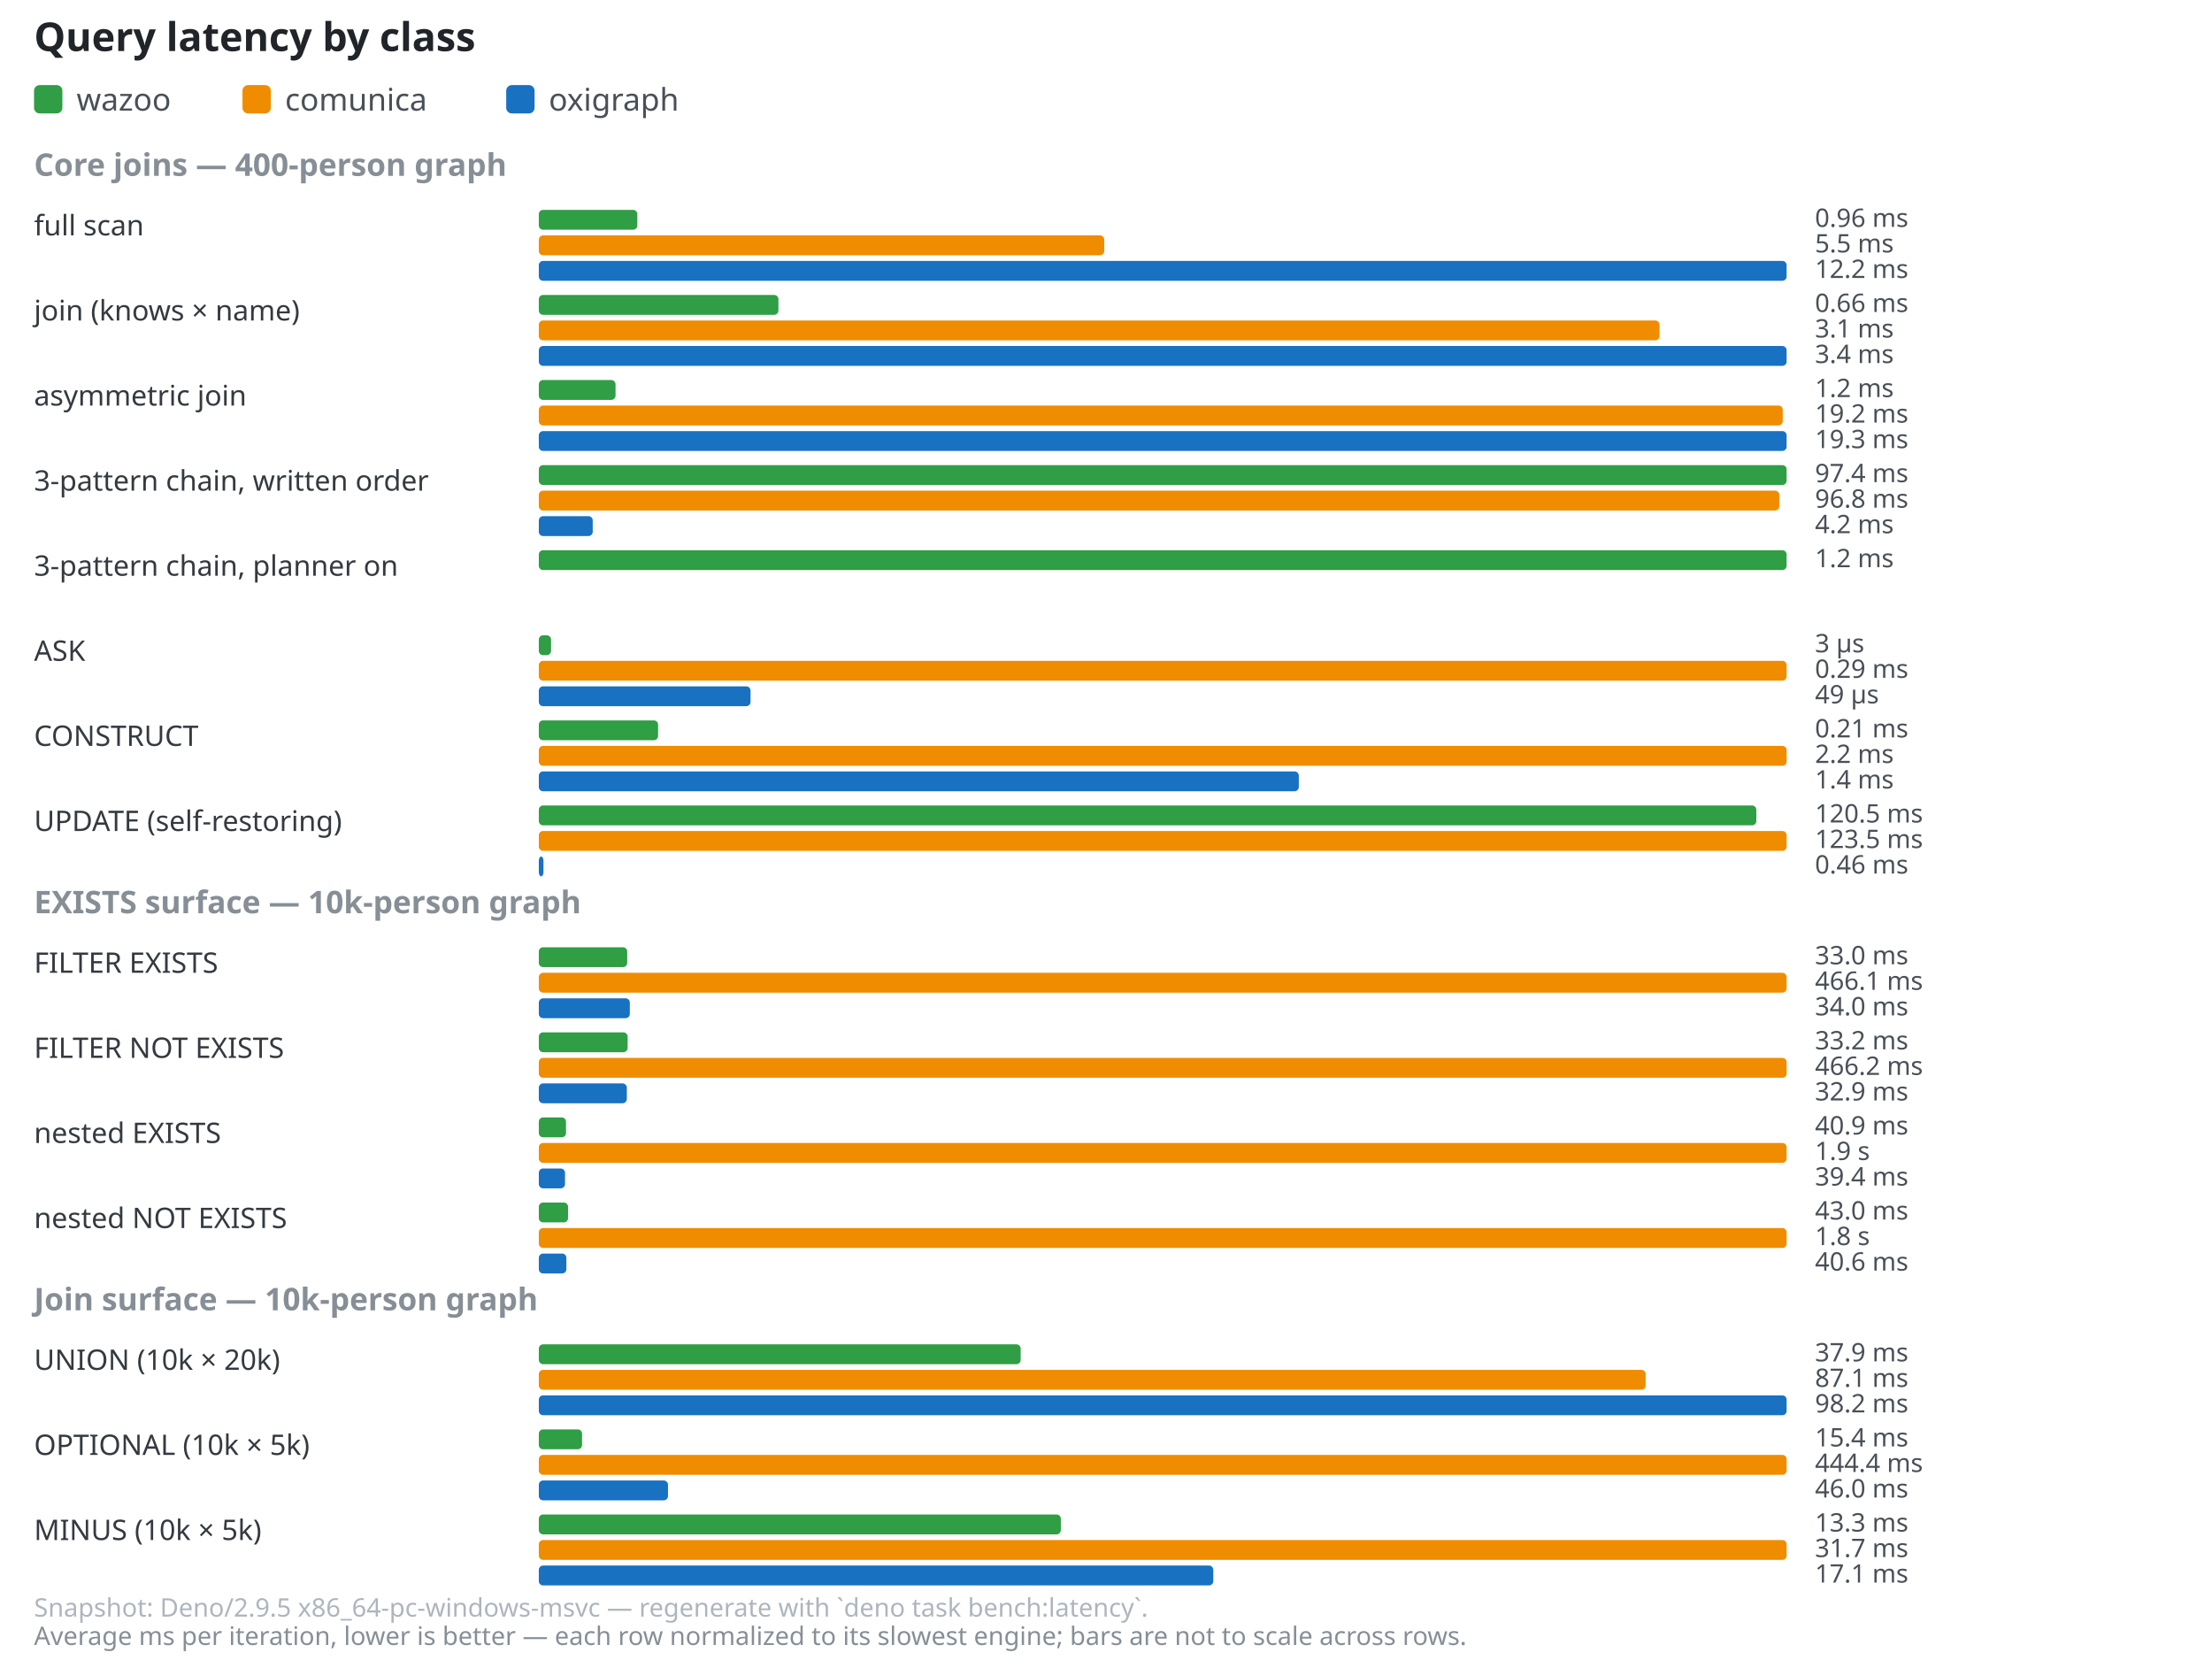
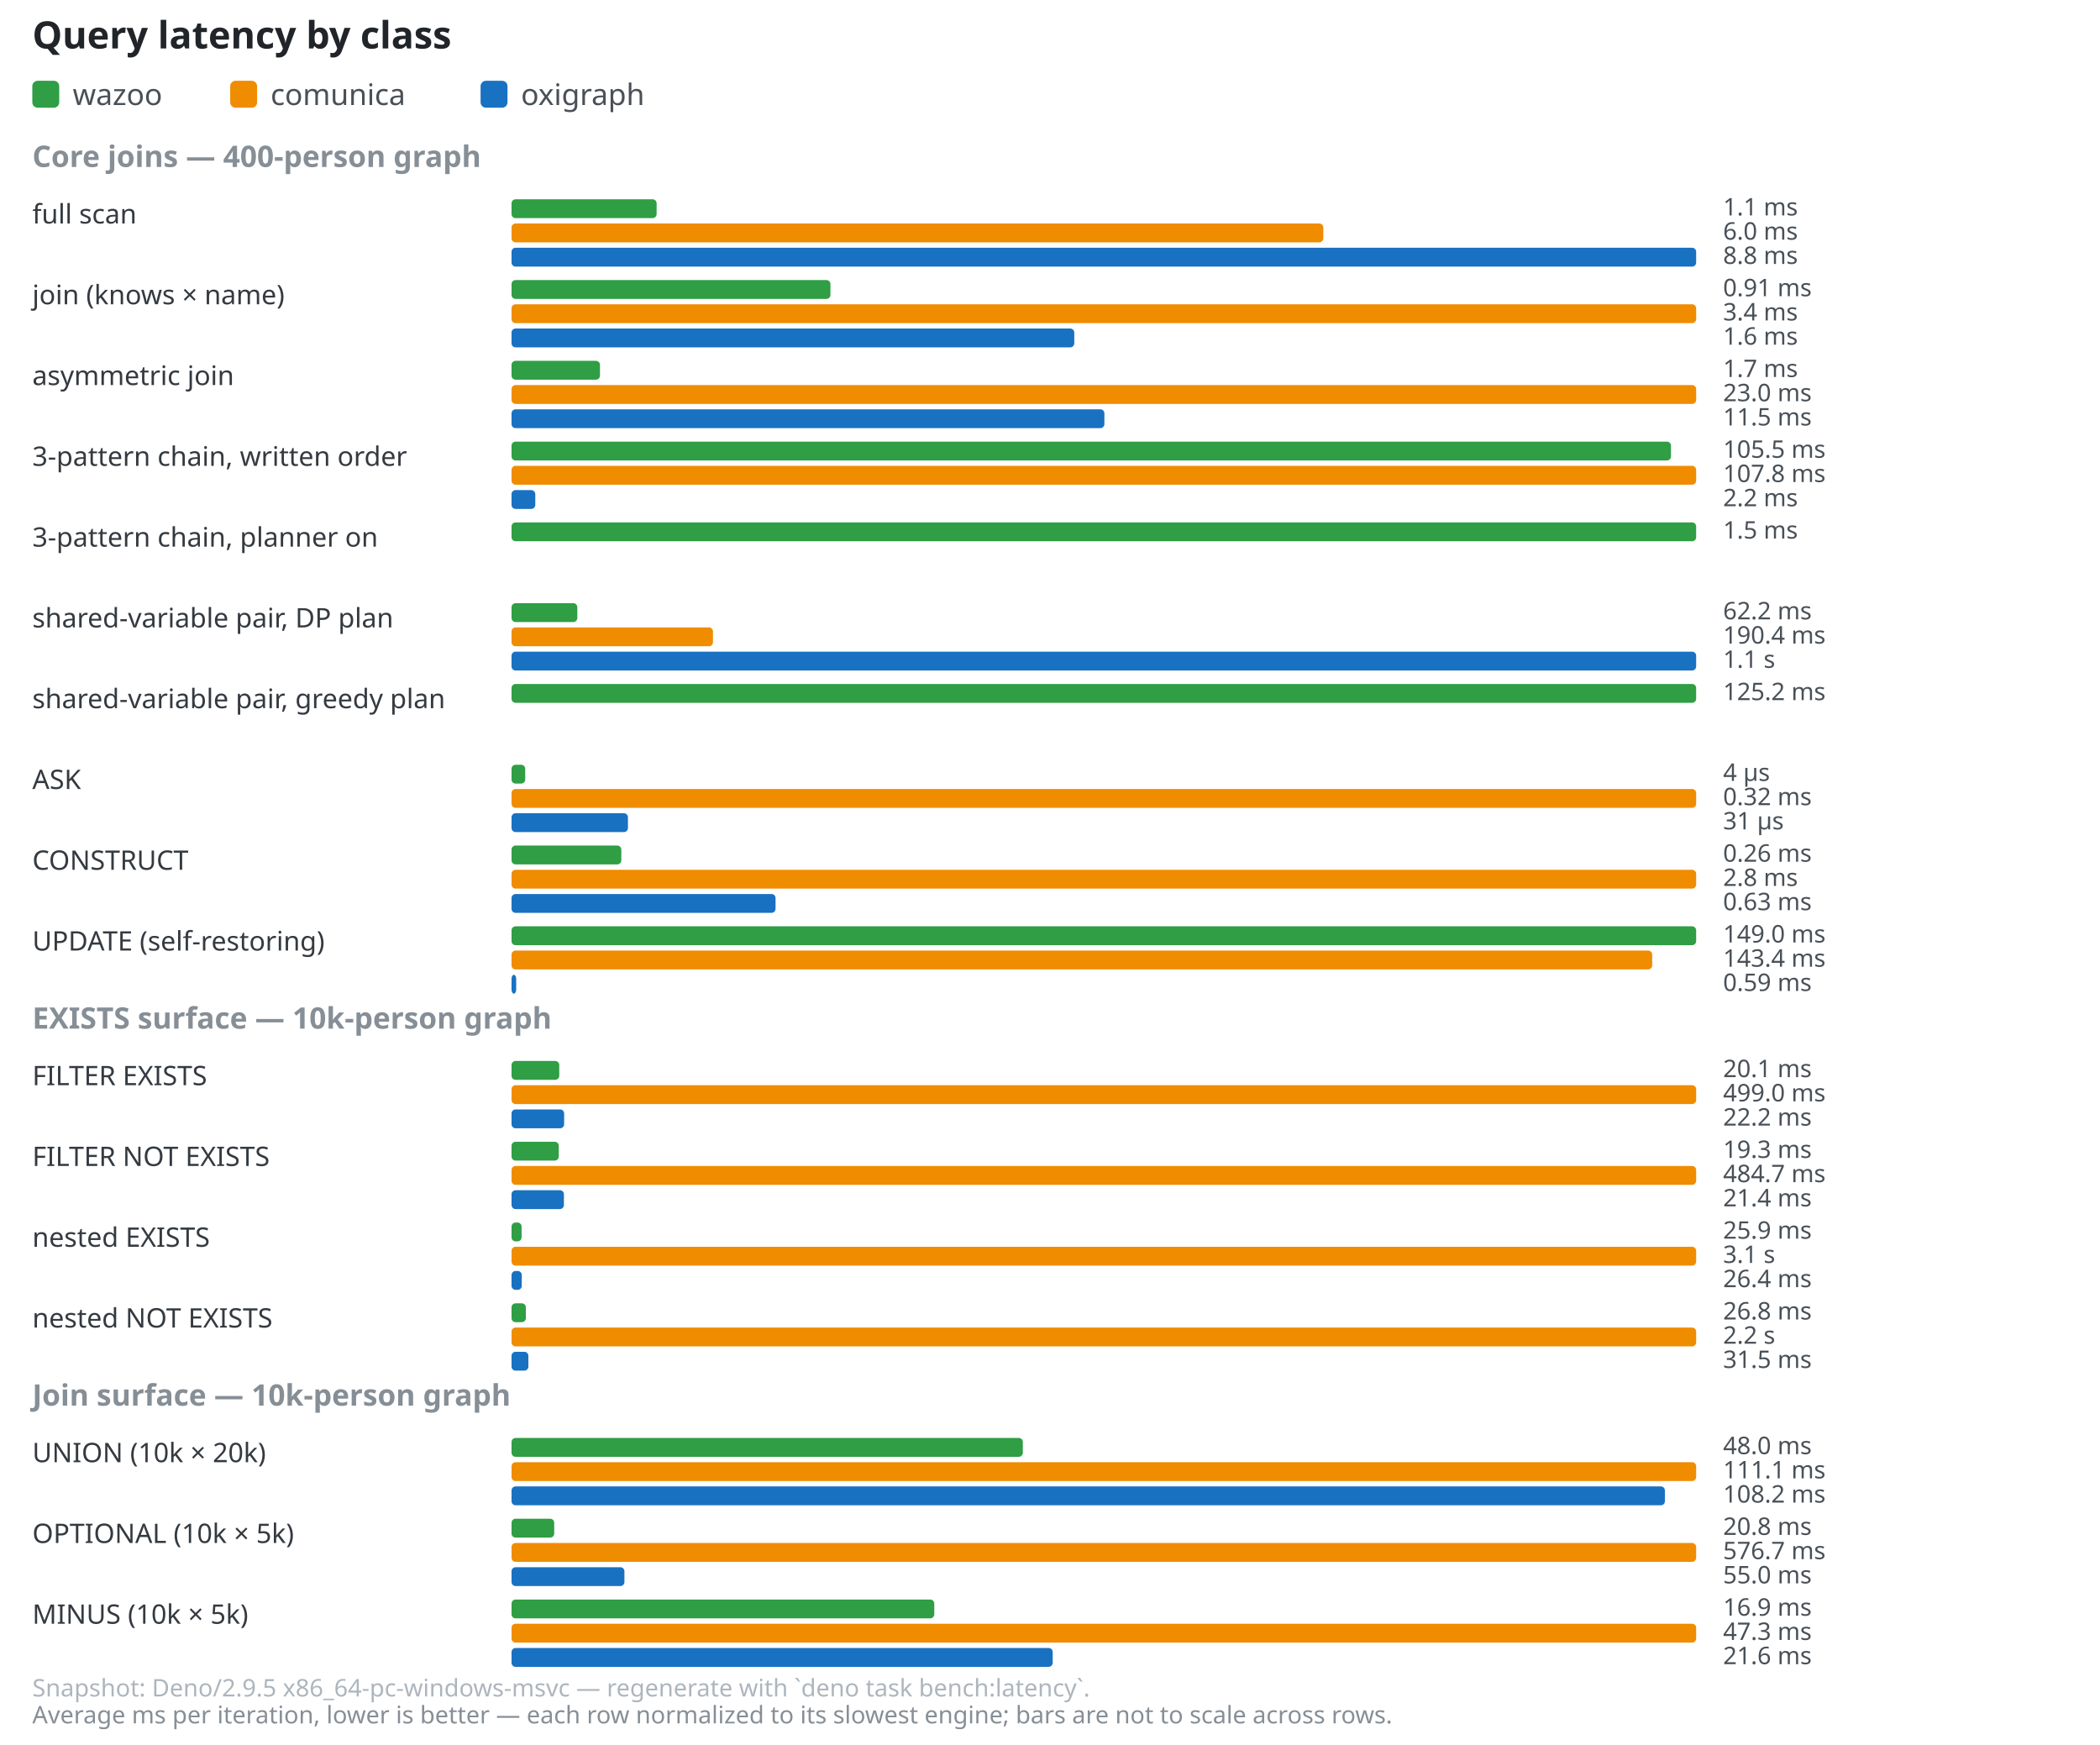
- <svg xmlns="http://www.w3.org/2000/svg" width="780" height="588" viewBox="0 0 780 588" font-family="ui-sans-serif, system-ui, sans-serif">
+ <svg xmlns="http://www.w3.org/2000/svg" width="780" height="648" viewBox="0 0 780 648" font-family="ui-sans-serif, system-ui, sans-serif">
  <text x="12" y="18" font-size="14" font-weight="600" fill="#212529">Query latency by class</text>
  <rect x="12" y="30" width="10" height="10" rx="2" fill="#2f9e44" />
  <text x="27" y="39" font-size="11" fill="#495057">wazoo</text>
  <rect x="85.5" y="30" width="10" height="10" rx="2" fill="#f08c00" />
  <text x="100.5" y="39" font-size="11" fill="#495057">comunica</text>
  <rect x="178.5" y="30" width="10" height="10" rx="2" fill="#1971c2" />
  <text x="193.5" y="39" font-size="11" fill="#495057">oxigraph</text>
  <text x="12" y="62" font-size="11" font-weight="600" fill="#868e96">Core joins — 400-person graph</text>
  <text x="12" y="83" font-size="10" fill="#343a40">full scan</text>
-   <rect x="190" y="74" width="34.733" height="7" rx="1.5" fill="#2f9e44" />
-   <text x="640" y="80" font-size="9" fill="#495057">0.96 ms</text>
-   <rect x="190" y="83" width="199.38" height="7" rx="1.5" fill="#f08c00" />
-   <text x="640" y="89" font-size="9" fill="#495057">5.5 ms</text>
+   <rect x="190" y="74" width="53.891" height="7" rx="1.5" fill="#2f9e44" />
+   <text x="640" y="80" font-size="9" fill="#495057">1.1 ms</text>
+   <rect x="190" y="83" width="301.519" height="7" rx="1.5" fill="#f08c00" />
+   <text x="640" y="89" font-size="9" fill="#495057">6.0 ms</text>
  <rect x="190" y="92" width="440" height="7" rx="1.5" fill="#1971c2" />
-   <text x="640" y="98" font-size="9" fill="#495057">12.2 ms</text>
+   <text x="640" y="98" font-size="9" fill="#495057">8.8 ms</text>
  <text x="12" y="113" font-size="10" fill="#343a40">join (knows × name)</text>
-   <rect x="190" y="104" width="84.494" height="7" rx="1.5" fill="#2f9e44" />
-   <text x="640" y="110" font-size="9" fill="#495057">0.66 ms</text>
-   <rect x="190" y="113" width="395.184" height="7" rx="1.5" fill="#f08c00" />
-   <text x="640" y="119" font-size="9" fill="#495057">3.1 ms</text>
-   <rect x="190" y="122" width="440" height="7" rx="1.5" fill="#1971c2" />
-   <text x="640" y="128" font-size="9" fill="#495057">3.4 ms</text>
+   <rect x="190" y="104" width="118.449" height="7" rx="1.5" fill="#2f9e44" />
+   <text x="640" y="110" font-size="9" fill="#495057">0.91 ms</text>
+   <rect x="190" y="113" width="440" height="7" rx="1.5" fill="#f08c00" />
+   <text x="640" y="119" font-size="9" fill="#495057">3.4 ms</text>
+   <rect x="190" y="122" width="209.016" height="7" rx="1.5" fill="#1971c2" />
+   <text x="640" y="128" font-size="9" fill="#495057">1.6 ms</text>
  <text x="12" y="143" font-size="10" fill="#343a40">asymmetric join</text>
-   <rect x="190" y="134" width="27.056" height="7" rx="1.5" fill="#2f9e44" />
-   <text x="640" y="140" font-size="9" fill="#495057">1.2 ms</text>
-   <rect x="190" y="143" width="438.641" height="7" rx="1.5" fill="#f08c00" />
-   <text x="640" y="149" font-size="9" fill="#495057">19.2 ms</text>
-   <rect x="190" y="152" width="440" height="7" rx="1.5" fill="#1971c2" />
-   <text x="640" y="158" font-size="9" fill="#495057">19.3 ms</text>
+   <rect x="190" y="134" width="32.848" height="7" rx="1.5" fill="#2f9e44" />
+   <text x="640" y="140" font-size="9" fill="#495057">1.7 ms</text>
+   <rect x="190" y="143" width="440" height="7" rx="1.5" fill="#f08c00" />
+   <text x="640" y="149" font-size="9" fill="#495057">23.0 ms</text>
+   <rect x="190" y="152" width="220.201" height="7" rx="1.5" fill="#1971c2" />
+   <text x="640" y="158" font-size="9" fill="#495057">11.5 ms</text>
  <text x="12" y="173" font-size="10" fill="#343a40">3-pattern chain, written order</text>
-   <rect x="190" y="164" width="440" height="7" rx="1.5" fill="#2f9e44" />
-   <text x="640" y="170" font-size="9" fill="#495057">97.4 ms</text>
-   <rect x="190" y="173" width="437.422" height="7" rx="1.5" fill="#f08c00" />
-   <text x="640" y="179" font-size="9" fill="#495057">96.8 ms</text>
-   <rect x="190" y="182" width="19.01" height="7" rx="1.5" fill="#1971c2" />
-   <text x="640" y="188" font-size="9" fill="#495057">4.2 ms</text>
+   <rect x="190" y="164" width="430.652" height="7" rx="1.5" fill="#2f9e44" />
+   <text x="640" y="170" font-size="9" fill="#495057">105.5 ms</text>
+   <rect x="190" y="173" width="440" height="7" rx="1.5" fill="#f08c00" />
+   <text x="640" y="179" font-size="9" fill="#495057">107.8 ms</text>
+   <rect x="190" y="182" width="8.818" height="7" rx="1.5" fill="#1971c2" />
+   <text x="640" y="188" font-size="9" fill="#495057">2.2 ms</text>
  <text x="12" y="203" font-size="10" fill="#343a40">3-pattern chain, planner on</text>
  <rect x="190" y="194" width="440" height="7" rx="1.5" fill="#2f9e44" />
-   <text x="640" y="200" font-size="9" fill="#495057">1.2 ms</text>
-   <text x="12" y="233" font-size="10" fill="#343a40">ASK</text>
-   <rect x="190" y="224" width="4.315" height="7" rx="1.5" fill="#2f9e44" />
-   <text x="640" y="230" font-size="9" fill="#495057">3 µs</text>
-   <rect x="190" y="233" width="440" height="7" rx="1.5" fill="#f08c00" />
-   <text x="640" y="239" font-size="9" fill="#495057">0.29 ms</text>
-   <rect x="190" y="242" width="74.653" height="7" rx="1.5" fill="#1971c2" />
-   <text x="640" y="248" font-size="9" fill="#495057">49 µs</text>
-   <text x="12" y="263" font-size="10" fill="#343a40">CONSTRUCT</text>
-   <rect x="190" y="254" width="42.057" height="7" rx="1.5" fill="#2f9e44" />
-   <text x="640" y="260" font-size="9" fill="#495057">0.21 ms</text>
-   <rect x="190" y="263" width="440" height="7" rx="1.5" fill="#f08c00" />
-   <text x="640" y="269" font-size="9" fill="#495057">2.2 ms</text>
-   <rect x="190" y="272" width="267.99" height="7" rx="1.5" fill="#1971c2" />
-   <text x="640" y="278" font-size="9" fill="#495057">1.4 ms</text>
-   <text x="12" y="293" font-size="10" fill="#343a40">UPDATE (self-restoring)</text>
-   <rect x="190" y="284" width="429.325" height="7" rx="1.5" fill="#2f9e44" />
-   <text x="640" y="290" font-size="9" fill="#495057">120.5 ms</text>
+   <text x="640" y="200" font-size="9" fill="#495057">1.5 ms</text>
+   <text x="12" y="233" font-size="10" fill="#343a40">shared-variable pair, DP plan</text>
+   <rect x="190" y="224" width="24.438" height="7" rx="1.5" fill="#2f9e44" />
+   <text x="640" y="230" font-size="9" fill="#495057">62.2 ms</text>
+   <rect x="190" y="233" width="74.819" height="7" rx="1.5" fill="#f08c00" />
+   <text x="640" y="239" font-size="9" fill="#495057">190.4 ms</text>
+   <rect x="190" y="242" width="440" height="7" rx="1.5" fill="#1971c2" />
+   <text x="640" y="248" font-size="9" fill="#495057">1.1 s</text>
+   <text x="12" y="263" font-size="10" fill="#343a40">shared-variable pair, greedy plan</text>
+   <rect x="190" y="254" width="440" height="7" rx="1.5" fill="#2f9e44" />
+   <text x="640" y="260" font-size="9" fill="#495057">125.2 ms</text>
+   <text x="12" y="293" font-size="10" fill="#343a40">ASK</text>
+   <rect x="190" y="284" width="5.076" height="7" rx="1.5" fill="#2f9e44" />
+   <text x="640" y="290" font-size="9" fill="#495057">4 µs</text>
  <rect x="190" y="293" width="440" height="7" rx="1.5" fill="#f08c00" />
-   <text x="640" y="299" font-size="9" fill="#495057">123.5 ms</text>
-   <rect x="190" y="302" width="1.641" height="7" rx="1.5" fill="#1971c2" />
-   <text x="640" y="308" font-size="9" fill="#495057">0.46 ms</text>
-   <text x="12" y="322" font-size="11" font-weight="600" fill="#868e96">EXISTS surface — 10k-person graph</text>
-   <text x="12" y="343" font-size="10" fill="#343a40">FILTER EXISTS</text>
-   <rect x="190" y="334" width="31.173" height="7" rx="1.5" fill="#2f9e44" />
-   <text x="640" y="340" font-size="9" fill="#495057">33.0 ms</text>
-   <rect x="190" y="343" width="440" height="7" rx="1.5" fill="#f08c00" />
-   <text x="640" y="349" font-size="9" fill="#495057">466.1 ms</text>
-   <rect x="190" y="352" width="32.091" height="7" rx="1.5" fill="#1971c2" />
-   <text x="640" y="358" font-size="9" fill="#495057">34.0 ms</text>
-   <text x="12" y="373" font-size="10" fill="#343a40">FILTER NOT EXISTS</text>
-   <rect x="190" y="364" width="31.32" height="7" rx="1.5" fill="#2f9e44" />
-   <text x="640" y="370" font-size="9" fill="#495057">33.2 ms</text>
-   <rect x="190" y="373" width="440" height="7" rx="1.5" fill="#f08c00" />
-   <text x="640" y="379" font-size="9" fill="#495057">466.2 ms</text>
-   <rect x="190" y="382" width="31.032" height="7" rx="1.5" fill="#1971c2" />
-   <text x="640" y="388" font-size="9" fill="#495057">32.9 ms</text>
-   <text x="12" y="403" font-size="10" fill="#343a40">nested EXISTS</text>
-   <rect x="190" y="394" width="9.588" height="7" rx="1.5" fill="#2f9e44" />
-   <text x="640" y="400" font-size="9" fill="#495057">40.9 ms</text>
+   <text x="640" y="299" font-size="9" fill="#495057">0.32 ms</text>
+   <rect x="190" y="302" width="43.238" height="7" rx="1.5" fill="#1971c2" />
+   <text x="640" y="308" font-size="9" fill="#495057">31 µs</text>
+   <text x="12" y="323" font-size="10" fill="#343a40">CONSTRUCT</text>
+   <rect x="190" y="314" width="40.775" height="7" rx="1.5" fill="#2f9e44" />
+   <text x="640" y="320" font-size="9" fill="#495057">0.26 ms</text>
+   <rect x="190" y="323" width="440" height="7" rx="1.5" fill="#f08c00" />
+   <text x="640" y="329" font-size="9" fill="#495057">2.8 ms</text>
+   <rect x="190" y="332" width="98.063" height="7" rx="1.5" fill="#1971c2" />
+   <text x="640" y="338" font-size="9" fill="#495057">0.63 ms</text>
+   <text x="12" y="353" font-size="10" fill="#343a40">UPDATE (self-restoring)</text>
+   <rect x="190" y="344" width="440" height="7" rx="1.5" fill="#2f9e44" />
+   <text x="640" y="350" font-size="9" fill="#495057">149.0 ms</text>
+   <rect x="190" y="353" width="423.676" height="7" rx="1.5" fill="#f08c00" />
+   <text x="640" y="359" font-size="9" fill="#495057">143.4 ms</text>
+   <rect x="190" y="362" width="1.729" height="7" rx="1.5" fill="#1971c2" />
+   <text x="640" y="368" font-size="9" fill="#495057">0.59 ms</text>
+   <text x="12" y="382" font-size="11" font-weight="600" fill="#868e96">EXISTS surface — 10k-person graph</text>
+   <text x="12" y="403" font-size="10" fill="#343a40">FILTER EXISTS</text>
+   <rect x="190" y="394" width="17.73" height="7" rx="1.5" fill="#2f9e44" />
+   <text x="640" y="400" font-size="9" fill="#495057">20.1 ms</text>
  <rect x="190" y="403" width="440" height="7" rx="1.5" fill="#f08c00" />
-   <text x="640" y="409" font-size="9" fill="#495057">1.9 s</text>
-   <rect x="190" y="412" width="9.232" height="7" rx="1.5" fill="#1971c2" />
-   <text x="640" y="418" font-size="9" fill="#495057">39.4 ms</text>
-   <text x="12" y="433" font-size="10" fill="#343a40">nested NOT EXISTS</text>
-   <rect x="190" y="424" width="10.314" height="7" rx="1.5" fill="#2f9e44" />
-   <text x="640" y="430" font-size="9" fill="#495057">43.0 ms</text>
+   <text x="640" y="409" font-size="9" fill="#495057">499.0 ms</text>
+   <rect x="190" y="412" width="19.538" height="7" rx="1.5" fill="#1971c2" />
+   <text x="640" y="418" font-size="9" fill="#495057">22.2 ms</text>
+   <text x="12" y="433" font-size="10" fill="#343a40">FILTER NOT EXISTS</text>
+   <rect x="190" y="424" width="17.546" height="7" rx="1.5" fill="#2f9e44" />
+   <text x="640" y="430" font-size="9" fill="#495057">19.3 ms</text>
  <rect x="190" y="433" width="440" height="7" rx="1.5" fill="#f08c00" />
-   <text x="640" y="439" font-size="9" fill="#495057">1.8 s</text>
-   <rect x="190" y="442" width="9.719" height="7" rx="1.5" fill="#1971c2" />
-   <text x="640" y="448" font-size="9" fill="#495057">40.6 ms</text>
-   <text x="12" y="462" font-size="11" font-weight="600" fill="#868e96">Join surface — 10k-person graph</text>
-   <text x="12" y="483" font-size="10" fill="#343a40">UNION (10k × 20k)</text>
-   <rect x="190" y="474" width="169.912" height="7" rx="1.5" fill="#2f9e44" />
-   <text x="640" y="480" font-size="9" fill="#495057">37.9 ms</text>
-   <rect x="190" y="483" width="390.29" height="7" rx="1.5" fill="#f08c00" />
-   <text x="640" y="489" font-size="9" fill="#495057">87.1 ms</text>
-   <rect x="190" y="492" width="440" height="7" rx="1.5" fill="#1971c2" />
-   <text x="640" y="498" font-size="9" fill="#495057">98.2 ms</text>
-   <text x="12" y="513" font-size="10" fill="#343a40">OPTIONAL (10k × 5k)</text>
-   <rect x="190" y="504" width="15.25" height="7" rx="1.5" fill="#2f9e44" />
-   <text x="640" y="510" font-size="9" fill="#495057">15.4 ms</text>
-   <rect x="190" y="513" width="440" height="7" rx="1.5" fill="#f08c00" />
-   <text x="640" y="519" font-size="9" fill="#495057">444.4 ms</text>
-   <rect x="190" y="522" width="45.553" height="7" rx="1.5" fill="#1971c2" />
-   <text x="640" y="528" font-size="9" fill="#495057">46.0 ms</text>
-   <text x="12" y="543" font-size="10" fill="#343a40">MINUS (10k × 5k)</text>
-   <rect x="190" y="534" width="184.076" height="7" rx="1.5" fill="#2f9e44" />
-   <text x="640" y="540" font-size="9" fill="#495057">13.3 ms</text>
+   <text x="640" y="439" font-size="9" fill="#495057">484.7 ms</text>
+   <rect x="190" y="442" width="19.452" height="7" rx="1.5" fill="#1971c2" />
+   <text x="640" y="448" font-size="9" fill="#495057">21.4 ms</text>
+   <text x="12" y="463" font-size="10" fill="#343a40">nested EXISTS</text>
+   <rect x="190" y="454" width="3.735" height="7" rx="1.5" fill="#2f9e44" />
+   <text x="640" y="460" font-size="9" fill="#495057">25.9 ms</text>
+   <rect x="190" y="463" width="440" height="7" rx="1.5" fill="#f08c00" />
+   <text x="640" y="469" font-size="9" fill="#495057">3.1 s</text>
+   <rect x="190" y="472" width="3.802" height="7" rx="1.5" fill="#1971c2" />
+   <text x="640" y="478" font-size="9" fill="#495057">26.4 ms</text>
+   <text x="12" y="493" font-size="10" fill="#343a40">nested NOT EXISTS</text>
+   <rect x="190" y="484" width="5.321" height="7" rx="1.5" fill="#2f9e44" />
+   <text x="640" y="490" font-size="9" fill="#495057">26.8 ms</text>
+   <rect x="190" y="493" width="440" height="7" rx="1.5" fill="#f08c00" />
+   <text x="640" y="499" font-size="9" fill="#495057">2.2 s</text>
+   <rect x="190" y="502" width="6.258" height="7" rx="1.5" fill="#1971c2" />
+   <text x="640" y="508" font-size="9" fill="#495057">31.5 ms</text>
+   <text x="12" y="522" font-size="11" font-weight="600" fill="#868e96">Join surface — 10k-person graph</text>
+   <text x="12" y="543" font-size="10" fill="#343a40">UNION (10k × 20k)</text>
+   <rect x="190" y="534" width="189.915" height="7" rx="1.5" fill="#2f9e44" />
+   <text x="640" y="540" font-size="9" fill="#495057">48.0 ms</text>
  <rect x="190" y="543" width="440" height="7" rx="1.5" fill="#f08c00" />
-   <text x="640" y="549" font-size="9" fill="#495057">31.7 ms</text>
-   <rect x="190" y="552" width="237.834" height="7" rx="1.5" fill="#1971c2" />
-   <text x="640" y="558" font-size="9" fill="#495057">17.1 ms</text>
-   <text x="12" y="580" font-size="9" fill="#868e96">Average ms per iteration, lower is better — each row normalized to its slowest engine; bars are not to scale across rows.</text>
-   <text x="12" y="570" font-size="9" fill="#adb5bd">Snapshot: Deno/2.9.5 x86_64-pc-windows-msvc — regenerate with `deno task bench:latency`.</text>
+   <text x="640" y="549" font-size="9" fill="#495057">111.1 ms</text>
+   <rect x="190" y="552" width="428.397" height="7" rx="1.5" fill="#1971c2" />
+   <text x="640" y="558" font-size="9" fill="#495057">108.2 ms</text>
+   <text x="12" y="573" font-size="10" fill="#343a40">OPTIONAL (10k × 5k)</text>
+   <rect x="190" y="564" width="15.854" height="7" rx="1.5" fill="#2f9e44" />
+   <text x="640" y="570" font-size="9" fill="#495057">20.8 ms</text>
+   <rect x="190" y="573" width="440" height="7" rx="1.5" fill="#f08c00" />
+   <text x="640" y="579" font-size="9" fill="#495057">576.7 ms</text>
+   <rect x="190" y="582" width="41.93" height="7" rx="1.5" fill="#1971c2" />
+   <text x="640" y="588" font-size="9" fill="#495057">55.0 ms</text>
+   <text x="12" y="603" font-size="10" fill="#343a40">MINUS (10k × 5k)</text>
+   <rect x="190" y="594" width="157.015" height="7" rx="1.5" fill="#2f9e44" />
+   <text x="640" y="600" font-size="9" fill="#495057">16.9 ms</text>
+   <rect x="190" y="603" width="440" height="7" rx="1.5" fill="#f08c00" />
+   <text x="640" y="609" font-size="9" fill="#495057">47.3 ms</text>
+   <rect x="190" y="612" width="201.008" height="7" rx="1.5" fill="#1971c2" />
+   <text x="640" y="618" font-size="9" fill="#495057">21.6 ms</text>
+   <text x="12" y="640" font-size="9" fill="#868e96">Average ms per iteration, lower is better — each row normalized to its slowest engine; bars are not to scale across rows.</text>
+   <text x="12" y="630" font-size="9" fill="#adb5bd">Snapshot: Deno/2.9.5 x86_64-pc-windows-msvc — regenerate with `deno task bench:latency`.</text>
</svg>
